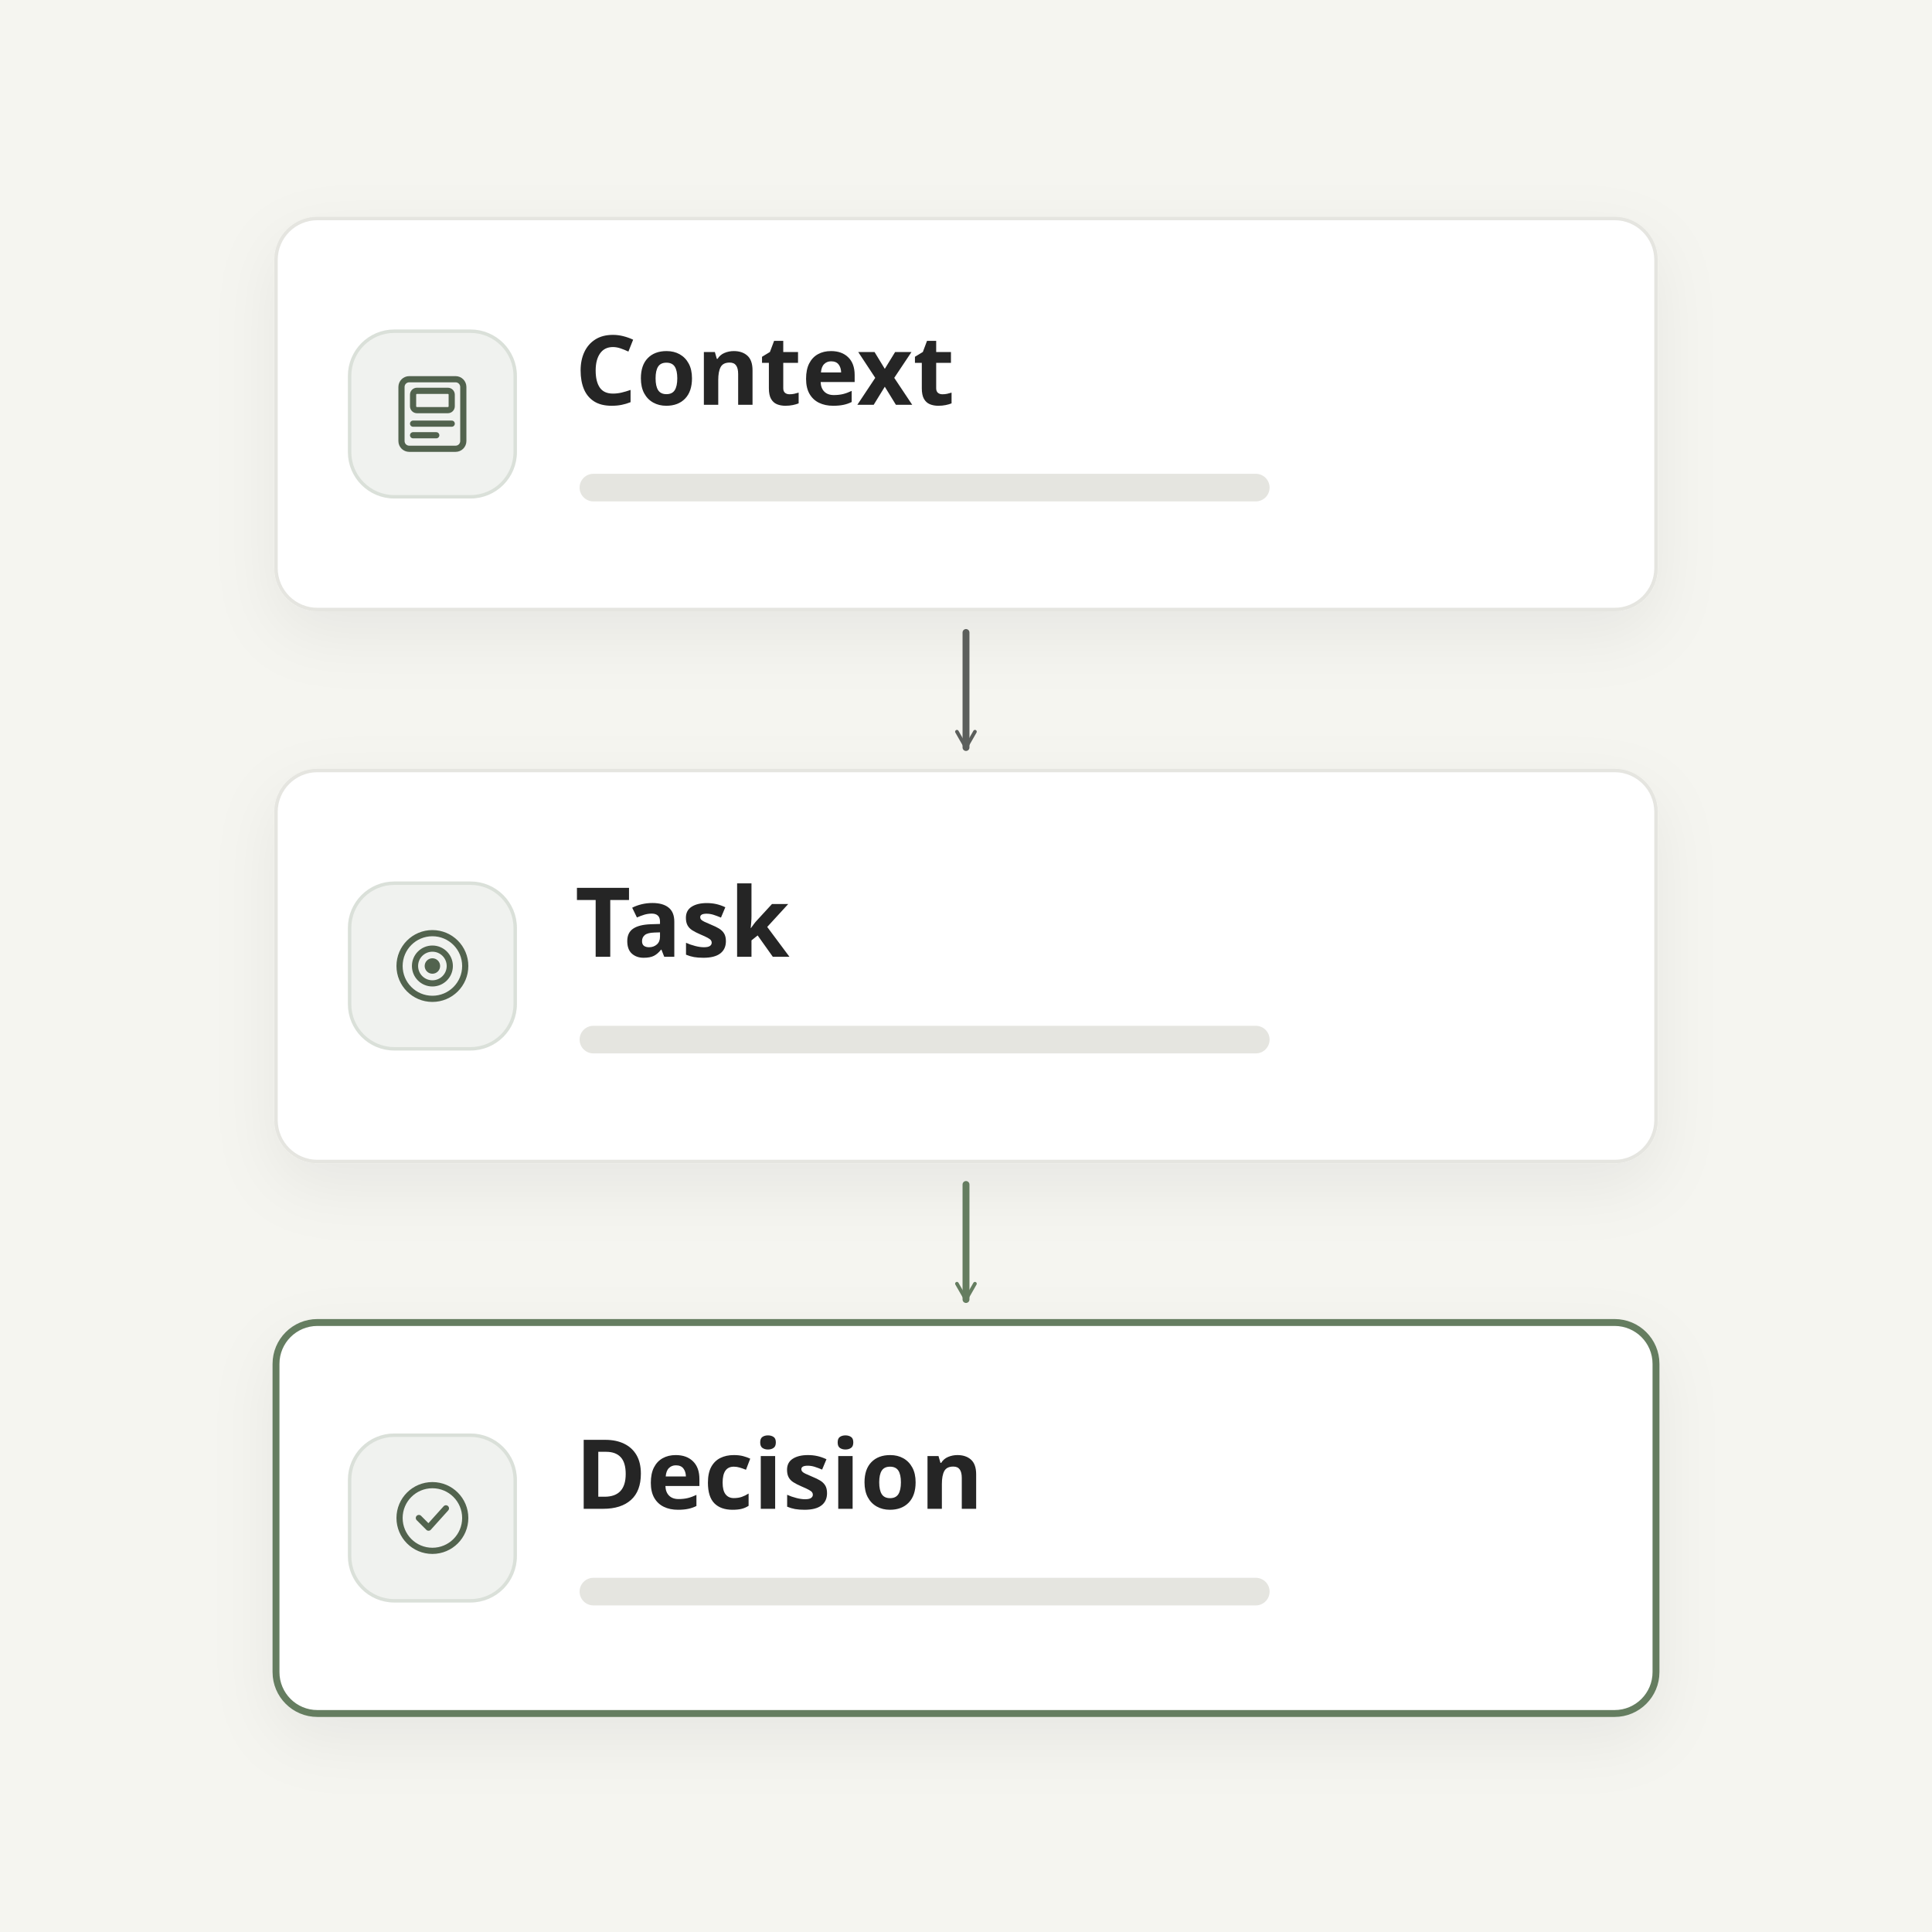
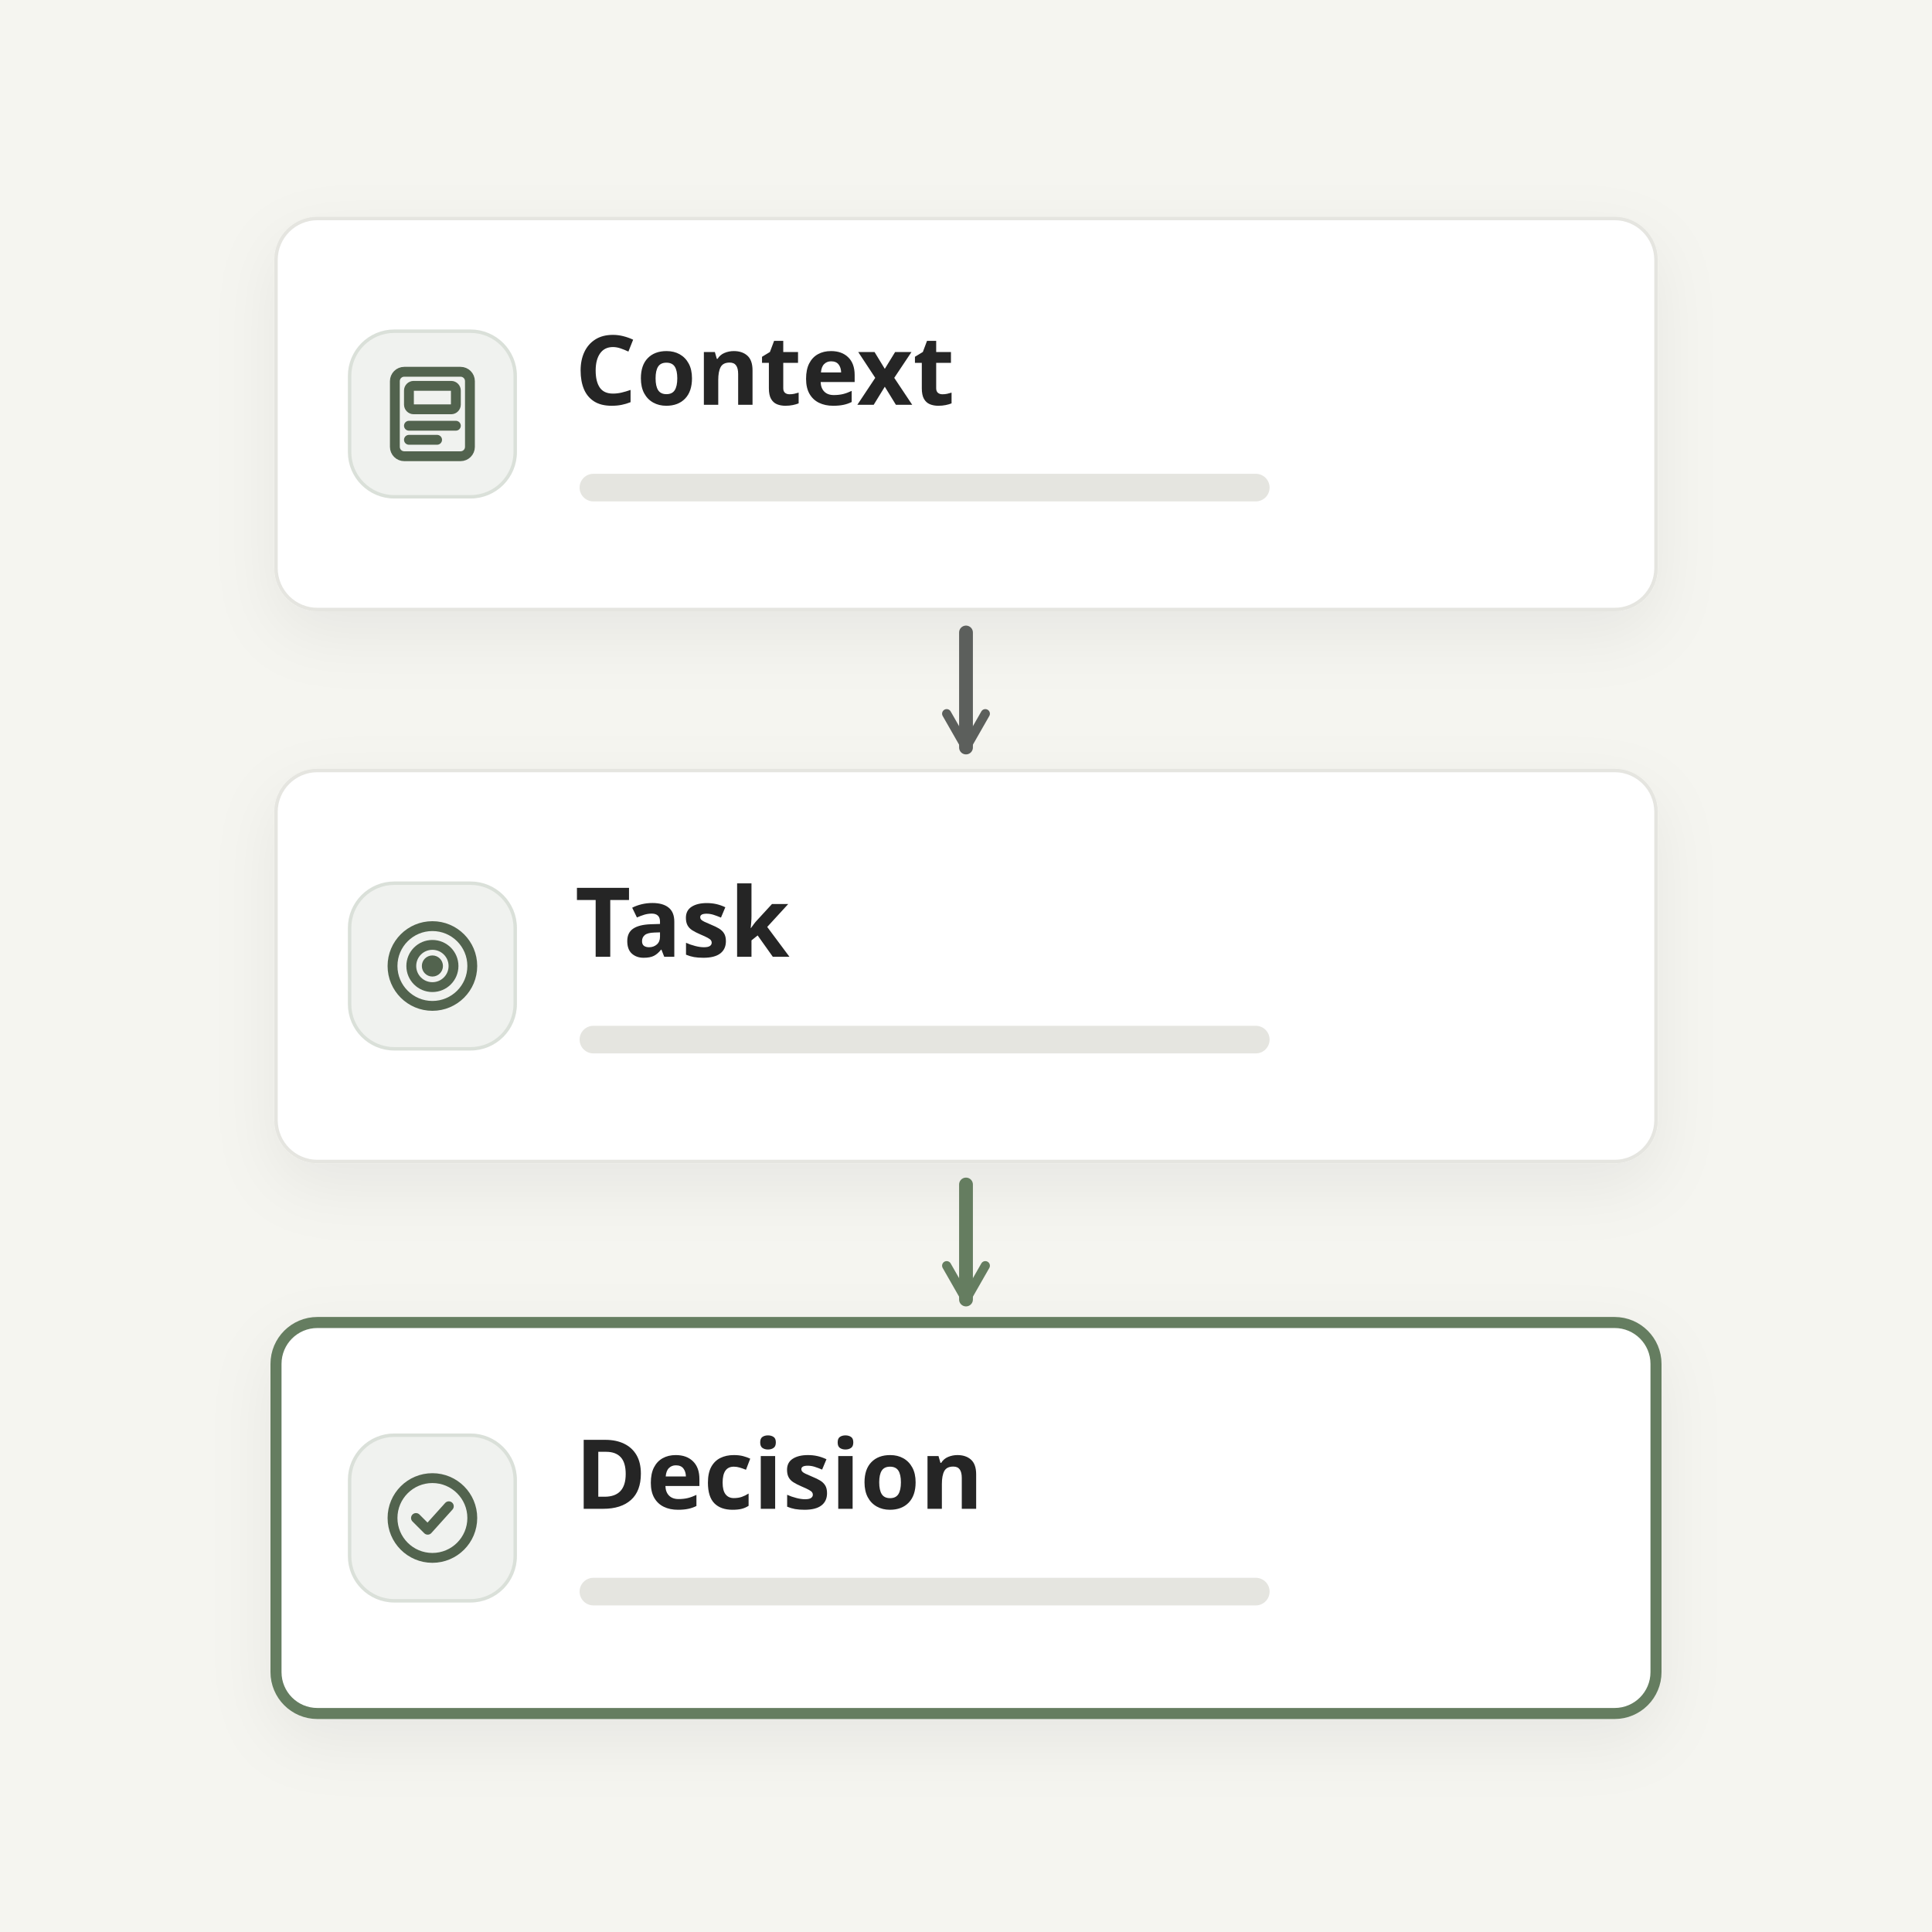
<svg xmlns="http://www.w3.org/2000/svg" viewBox="0 0 840 840" width="840" height="840">
  <defs>
    <filter id="sh" x="-20%" y="-20%" width="140%" height="160%">
      <feDropShadow dx="0" dy="1" stdDeviation="1" flood-color="#252525" flood-opacity="0.05" />
      <feDropShadow dx="0" dy="10" stdDeviation="14" flood-color="#252525" flood-opacity="0.06" />
    </filter>
    <marker id="hn" viewBox="0 0 10 10" refX="8" refY="5" markerWidth="7" markerHeight="7" markerUnits="userSpaceOnUse" orient="auto" overflow="visible">
-       <path d="M1 1L8 5 1 9" fill="none" stroke="#5c5f5c" stroke-width="1.6" stroke-linecap="round" stroke-linejoin="round" transform="scale(1.4) translate(-2.3 -1.4)" />
+       <path d="M1 1L8 5 1 9" fill="none" stroke="#5c5f5c" stroke-width="1.9" stroke-linecap="round" stroke-linejoin="round" transform="scale(3) translate(-5.333 -3.333)" />
    </marker>
    <marker id="ha" viewBox="0 0 10 10" refX="8" refY="5" markerWidth="7" markerHeight="7" markerUnits="userSpaceOnUse" orient="auto" overflow="visible">
-       <path d="M1 1L8 5 1 9" fill="none" stroke="#657d60" stroke-width="1.6" stroke-linecap="round" stroke-linejoin="round" transform="scale(1.4) translate(-2.3 -1.4)" />
+       <path d="M1 1L8 5 1 9" fill="none" stroke="#657d60" stroke-width="1.9" stroke-linecap="round" stroke-linejoin="round" transform="scale(3) translate(-5.333 -3.333)" />
    </marker>
  </defs>
  <rect width="840" height="840" fill="#f5f5f0" />
  <rect x="120" y="95" width="600" height="170" rx="18" fill="#ffffff" stroke="#e5e5e0" stroke-width="1.5" filter="url(#sh)" />
  <rect x="152" y="144" width="72" height="72" rx="19.44" fill="#f0f2ef" stroke="#dae0d9" stroke-width="1.5" />
-   <g transform="translate(167.84 159.84) scale(1.68)" fill="none" stroke="#52634e" stroke-width="1.6" stroke-linecap="round" stroke-linejoin="round" color="#52634e">
+   <g transform="translate(163.52 155.52) scale(2.04)" fill="none" stroke="#52634e" stroke-width="2.1" stroke-linecap="round" stroke-linejoin="round" color="#52634e">
    <rect x="4" y="3" width="16" height="18" rx="2" />
    <rect x="7" y="6" width="10" height="5" rx="1" />
    <path d="M7 14.5h10M7 17.5h6" />
  </g>
  <text x="250" y="176" font-family="Montserrat, system-ui, sans-serif" font-size="42" font-weight="600" fill="#252525" text-anchor="start">Context</text>
  <rect x="252" y="206" width="300" height="12" rx="6" fill="#e5e5e0" />
-   <path d="M420 275V325" fill="none" stroke="#5c5f5c" stroke-width="3" stroke-linecap="round" stroke-linejoin="round" marker-end="url(#hn)" />
+   <path d="M420 275V325" fill="none" stroke="#5c5f5c" stroke-width="6" stroke-linecap="round" stroke-linejoin="round" marker-end="url(#hn)" />
  <rect x="120" y="335" width="600" height="170" rx="18" fill="#ffffff" stroke="#e5e5e0" stroke-width="1.5" filter="url(#sh)" />
  <rect x="152" y="384" width="72" height="72" rx="19.44" fill="#f0f2ef" stroke="#dae0d9" stroke-width="1.5" />
-   <g transform="translate(167.84 399.84) scale(1.68)" fill="none" stroke="#52634e" stroke-width="1.6" stroke-linecap="round" stroke-linejoin="round" color="#52634e">
+   <g transform="translate(163.52 395.52) scale(2.04)" fill="none" stroke="#52634e" stroke-width="2.1" stroke-linecap="round" stroke-linejoin="round" color="#52634e">
    <circle cx="12" cy="12" r="8.5" />
    <circle cx="12" cy="12" r="4.5" />
    <circle cx="12" cy="12" r="1.2" fill="currentColor" />
  </g>
  <text x="250" y="416" font-family="Montserrat, system-ui, sans-serif" font-size="42" font-weight="600" fill="#252525" text-anchor="start">Task</text>
  <rect x="252" y="446" width="300" height="12" rx="6" fill="#e5e5e0" />
-   <path d="M420 515V565" fill="none" stroke="#657d60" stroke-width="3" stroke-linecap="round" stroke-linejoin="round" marker-end="url(#ha)" />
-   <rect x="120" y="575" width="600" height="170" rx="18" fill="#ffffff" stroke="#657d60" stroke-width="3" filter="url(#sh)" />
+   <path d="M420 515V565" fill="none" stroke="#657d60" stroke-width="6" stroke-linecap="round" stroke-linejoin="round" marker-end="url(#ha)" />
+   <rect x="120" y="575" width="600" height="170" rx="18" fill="#ffffff" stroke="#657d60" stroke-width="4.8" filter="url(#sh)" />
  <rect x="152" y="624" width="72" height="72" rx="19.44" fill="#f0f2ef" stroke="#dae0d9" stroke-width="1.5" />
-   <g transform="translate(167.84 639.84) scale(1.68)" fill="none" stroke="#52634e" stroke-width="1.6" stroke-linecap="round" stroke-linejoin="round" color="#52634e">
+   <g transform="translate(163.52 635.52) scale(2.04)" fill="none" stroke="#52634e" stroke-width="2.1" stroke-linecap="round" stroke-linejoin="round" color="#52634e">
    <circle cx="12" cy="12" r="8.5" />
    <path d="M8.5 12l2.5 2.5 4.5-5" />
  </g>
  <text x="250" y="656" font-family="Montserrat, system-ui, sans-serif" font-size="42" font-weight="600" fill="#252525" text-anchor="start">Decision</text>
  <rect x="252" y="686" width="300" height="12" rx="6" fill="#e5e5e0" />
</svg>
